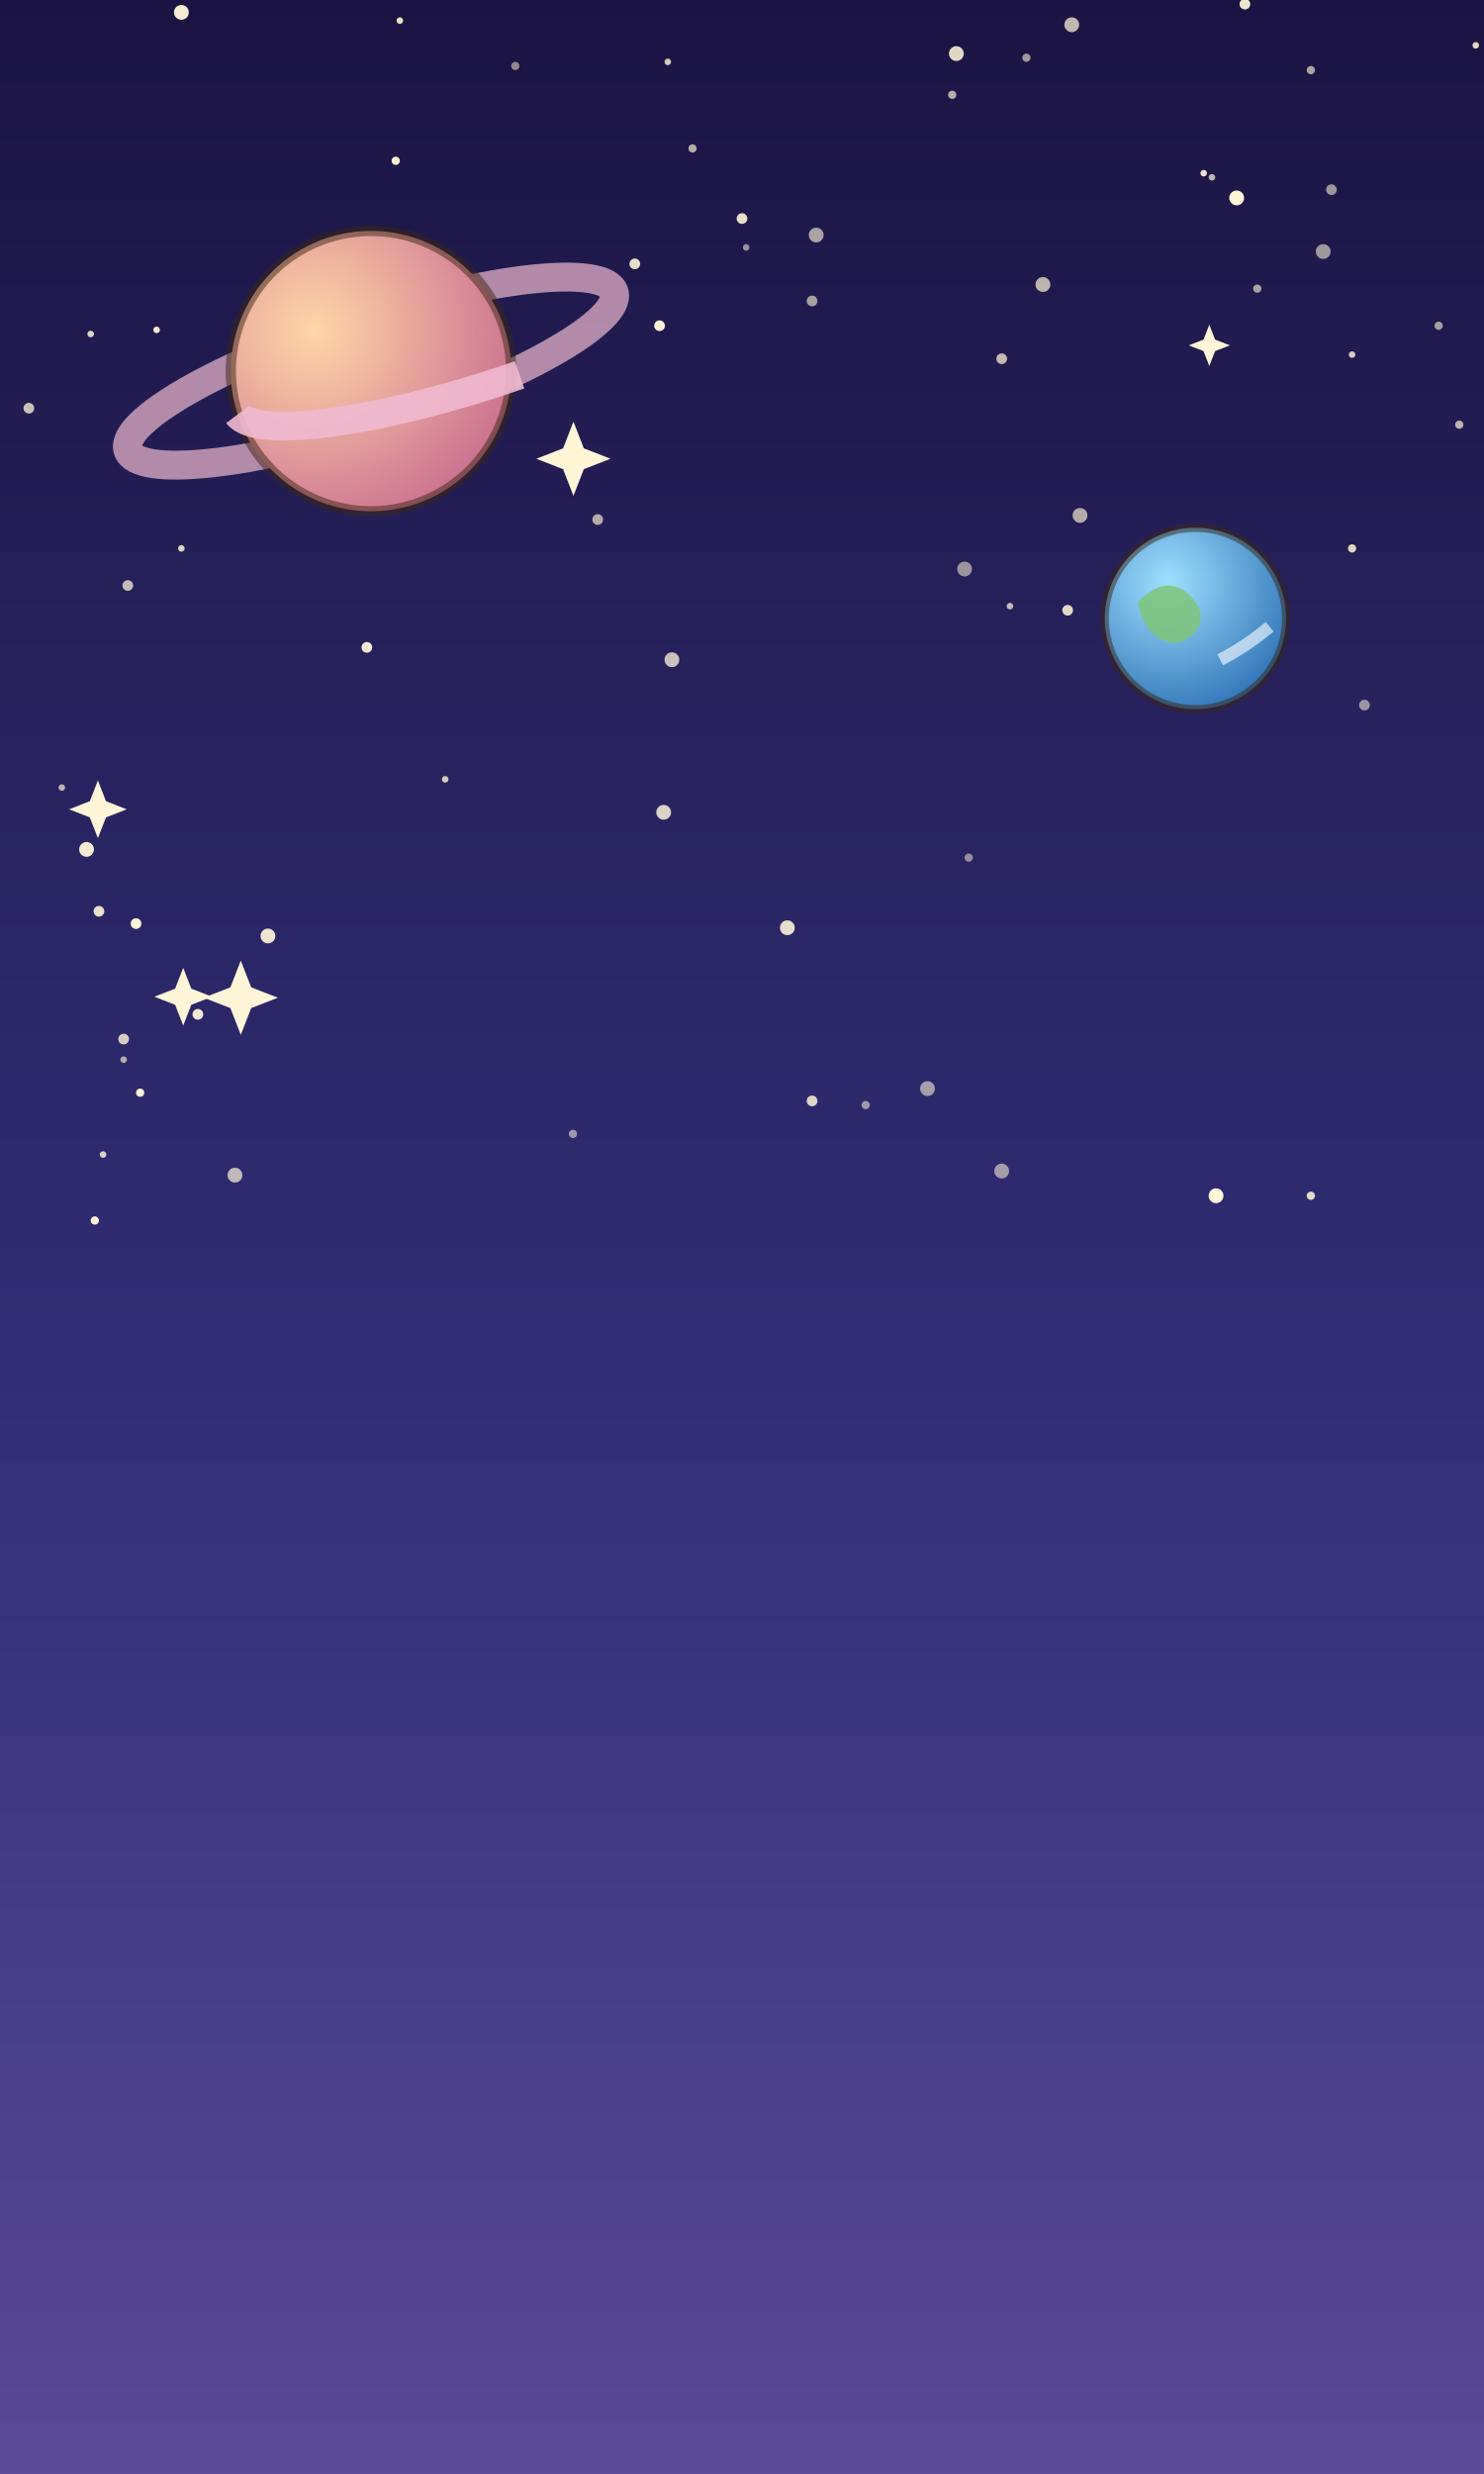
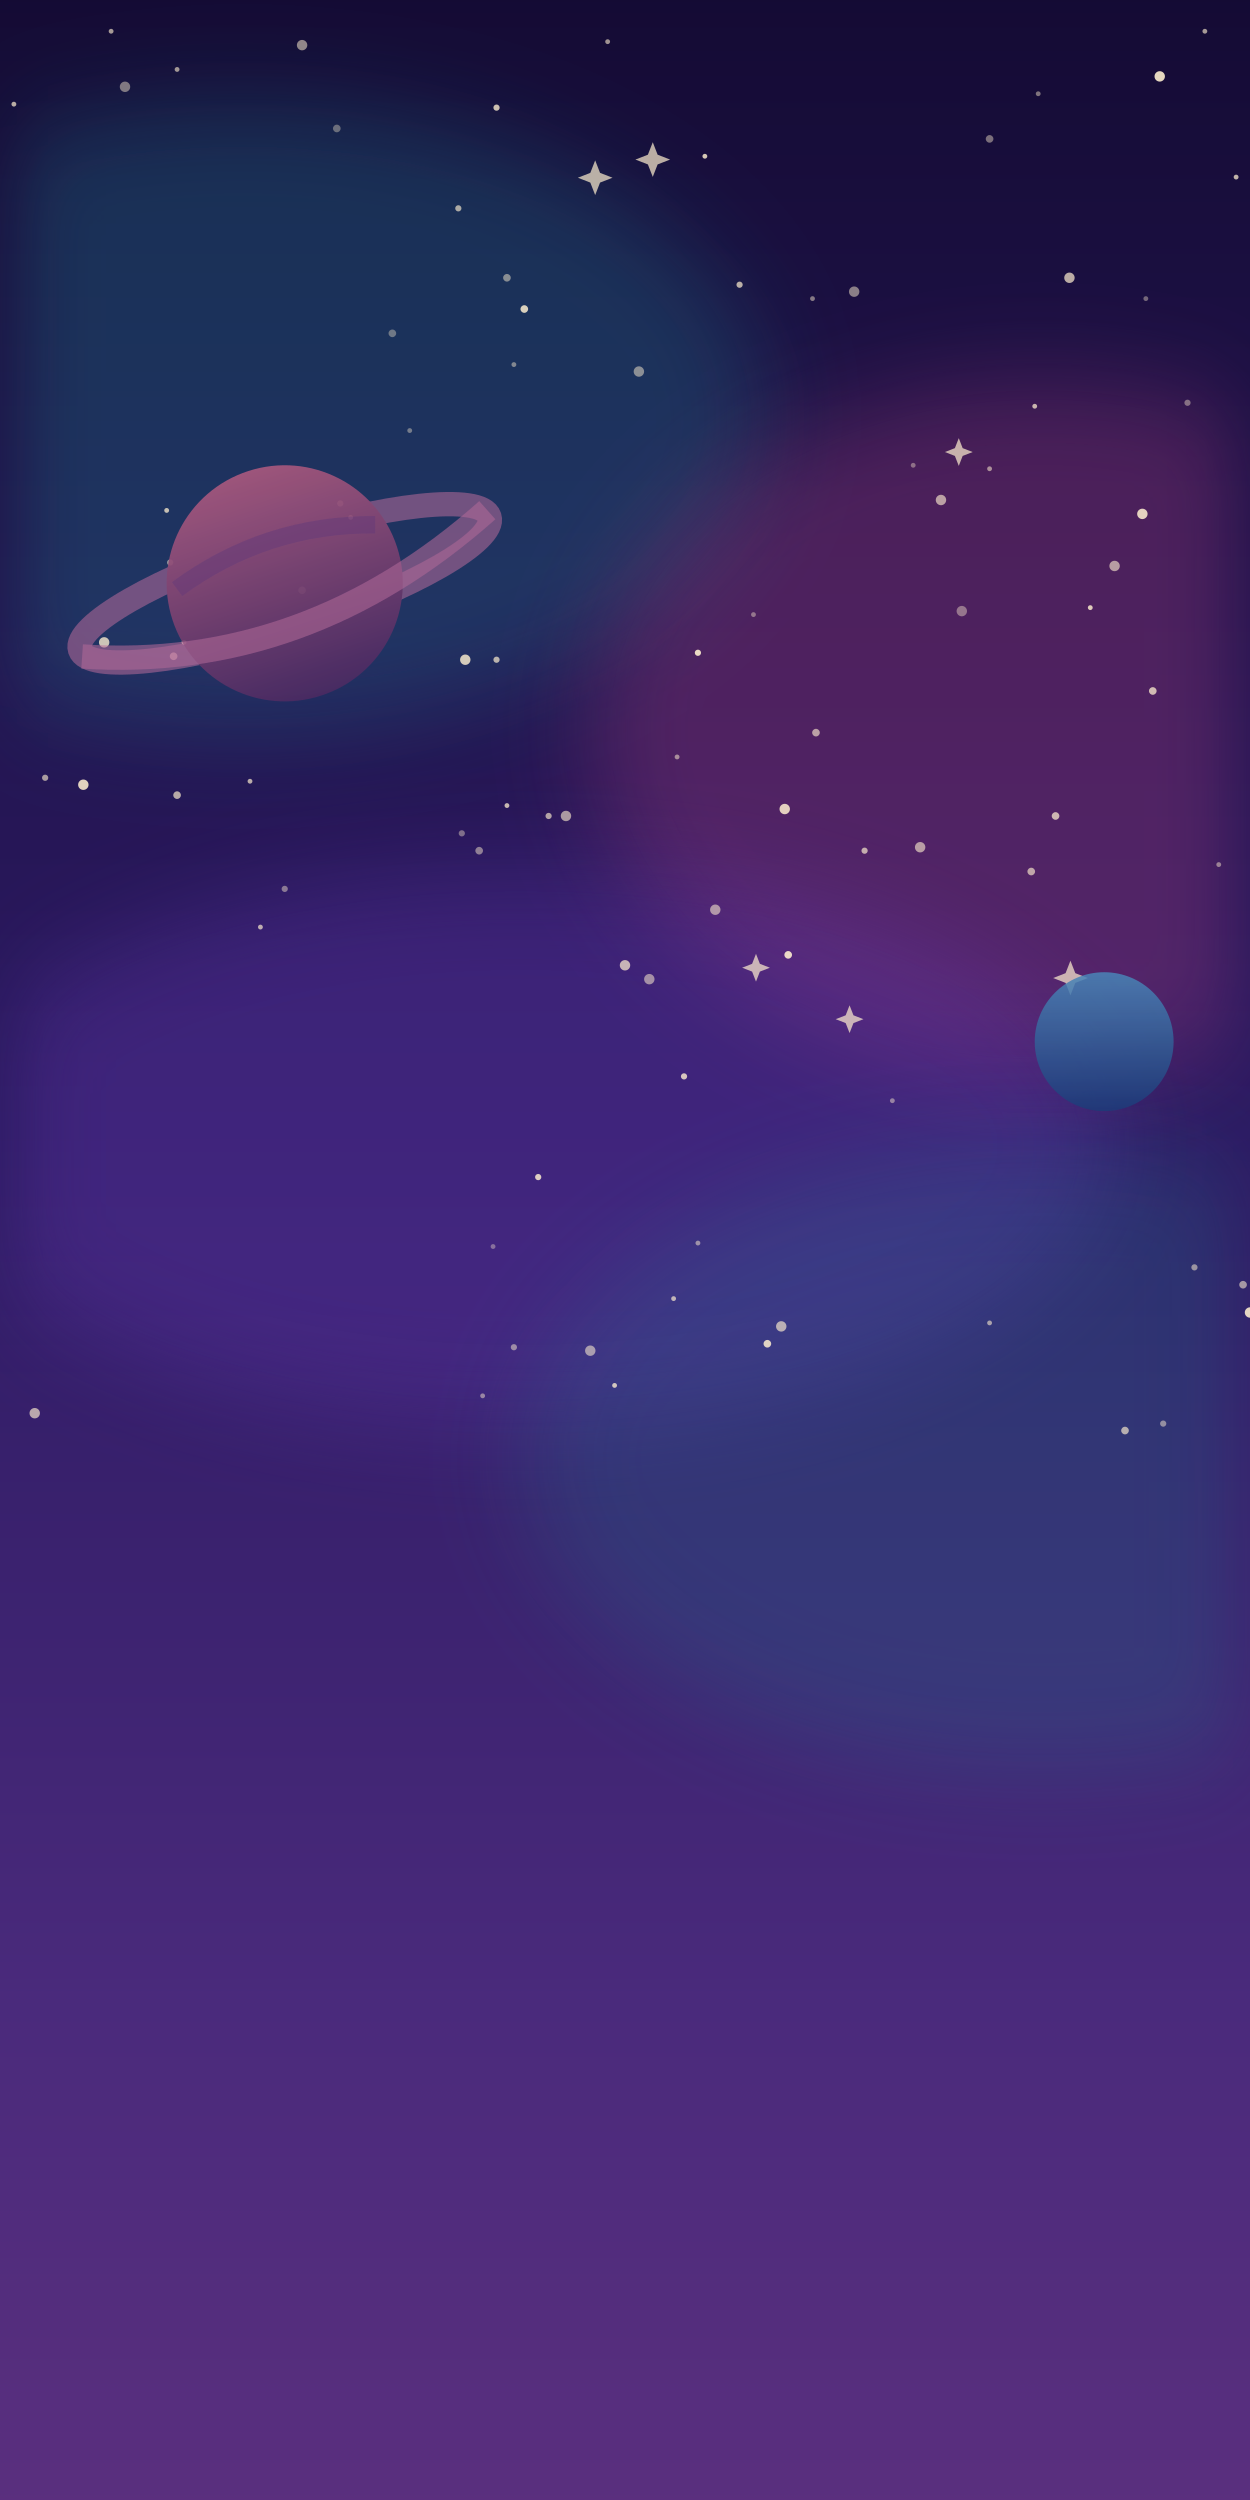
- <svg xmlns="http://www.w3.org/2000/svg" viewBox="0 0 360 600" width="360" height="600">
+ <svg xmlns="http://www.w3.org/2000/svg" viewBox="0 0 360 720" width="360" height="720">
  <defs>
-     <linearGradient id="sky" x1="0" y1="0" x2="0" y2="1">
-       <stop offset="0" stop-color="#1b1442" />
-       <stop offset=".6" stop-color="#34307a" />
-       <stop offset="1" stop-color="#5b4a96" />
+     <linearGradient id="l8" x1="0" y1="0" x2="0" y2="1">
+       <stop offset="0" stop-color="#140b34" />
+       <stop offset="0.45" stop-color="#2c1a62" />
+       <stop offset="0.8" stop-color="#4a2a7c" />
+       <stop offset="1" stop-color="#5a2f7e" />
    </linearGradient>
-     <radialGradient id="pl" cx=".35" cy=".3" r=".8">
-       <stop offset="0" stop-color="#ffd7a8" />
-       <stop offset="1" stop-color="#c96a8e" />
-     </radialGradient>
-     <radialGradient id="ea" cx=".35" cy=".3" r=".8">
-       <stop offset="0" stop-color="#9ee0ff" />
-       <stop offset="1" stop-color="#2a6fb5" />
-     </radialGradient>
-     <linearGradient id="moon" x1="0" y1="0" x2="0" y2="1">
-       <stop offset="0" stop-color="#a08ccf" />
-       <stop offset=".45" stop-color="#7a66ab" />
-       <stop offset="1" stop-color="#43347a" />
+     <linearGradient id="l9" x1="0" y1="0" x2="0" y2="1">
+       <stop offset="0" stop-color="#a8587e" />
+       <stop offset="1" stop-color="#4a2a62" />
    </linearGradient>
-     <linearGradient id="dome" x1="0" y1="0" x2="1" y2="1">
-       <stop offset="0" stop-color="#f1ecfa" />
-       <stop offset="1" stop-color="#9d92c4" />
+     <linearGradient id="l10" x1="0" y1="0" x2="0" y2="1">
+       <stop offset="0" stop-color="#4a86b8" />
+       <stop offset="1" stop-color="#1c3a78" />
    </linearGradient>
-     <filter id="wob" x="-5%" y="-5%" width="110%" height="110%">
-       <feTurbulence type="fractalNoise" baseFrequency=".035" numOctaves="2" seed="4" result="n" />
-       <feDisplacementMap in="SourceGraphic" in2="n" scale="3.2" />
+     <linearGradient id="l11" x1="0" y1="0" x2="0" y2="1">
+       <stop offset="0" stop-color="#8c7cc4" />
+       <stop offset="1" stop-color="#4e3e86" />
+     </linearGradient>
+     <filter id="bl6" x="-50%" y="-50%" width="200%" height="200%">
+       <feGaussianBlur stdDeviation="6" />
+     </filter>
+     <filter id="bl14" x="-50%" y="-50%" width="200%" height="200%">
+       <feGaussianBlur stdDeviation="14" />
+     </filter>
+     <filter id="bl3" x="-30%" y="-30%" width="160%" height="160%">
+       <feGaussianBlur stdDeviation="3" />
    </filter>
  </defs>
-   <rect width="360" height="600" fill="url(#sky)" />
-   <circle cx="318" cy="17" r="1" fill="#fff6d8" opacity="0.64" />
-   <circle cx="278" cy="152" r="0.8" fill="#fff6d8" opacity="0.88" />
-   <circle cx="328" cy="133" r="1" fill="#fff6d8" opacity="0.85" />
-   <circle cx="163" cy="160" r="1.8" fill="#fff6d8" opacity="0.75" />
-   <circle cx="89" cy="157" r="1.3" fill="#fff6d8" opacity="0.96" />
-   <circle cx="321" cy="61" r="1.8" fill="#fff6d8" opacity="0.57" />
-   <circle cx="44" cy="133" r="0.8" fill="#fff6d8" opacity="0.84" />
-   <circle cx="154" cy="64" r="1.3" fill="#fff6d8" opacity="0.89" />
-   <circle cx="323" cy="46" r="1.3" fill="#fff6d8" opacity="0.57" />
-   <circle cx="318" cy="290" r="1" fill="#fff6d8" opacity="0.87" />
-   <circle cx="34" cy="265" r="1" fill="#fff6d8" opacity="0.99" />
-   <circle cx="300" cy="48" r="1.8" fill="#fff6d8" opacity="1.00" />
-   <circle cx="145" cy="126" r="1.3" fill="#fff6d8" opacity="0.66" />
-   <circle cx="260" cy="6" r="1.8" fill="#fff6d8" opacity="0.72" />
-   <circle cx="7" cy="99" r="1.3" fill="#fff6d8" opacity="0.76" />
-   <circle cx="23" cy="296" r="1" fill="#fff6d8" opacity="0.99" />
-   <circle cx="38" cy="80" r="0.8" fill="#fff6d8" opacity="0.95" />
-   <circle cx="65" cy="227" r="1.8" fill="#fff6d8" opacity="0.92" />
-   <circle cx="243" cy="284" r="1.8" fill="#fff6d8" opacity="0.57" />
-   <circle cx="331" cy="171" r="1.3" fill="#fff6d8" opacity="0.54" />
-   <circle cx="21" cy="206" r="1.8" fill="#fff6d8" opacity="0.95" />
-   <circle cx="97" cy="5" r="0.8" fill="#fff6d8" opacity="0.90" />
-   <circle cx="30" cy="257" r="0.8" fill="#fff6d8" opacity="0.63" />
-   <circle cx="44" cy="3" r="1.8" fill="#fff6d8" opacity="0.96" />
-   <circle cx="96" cy="39" r="1" fill="#fff6d8" opacity="0.97" />
-   <circle cx="349" cy="79" r="1" fill="#fff6d8" opacity="0.60" />
-   <circle cx="112" cy="92" r="1" fill="#fff6d8" opacity="0.64" />
-   <circle cx="180" cy="53" r="1.3" fill="#fff6d8" opacity="0.90" />
-   <circle cx="358" cy="11" r="0.8" fill="#fff6d8" opacity="0.87" />
-   <circle cx="198" cy="57" r="1.8" fill="#fff6d8" opacity="0.62" />
-   <circle cx="161" cy="197" r="1.8" fill="#fff6d8" opacity="0.83" />
-   <circle cx="197" cy="267" r="1.3" fill="#fff6d8" opacity="0.84" />
-   <circle cx="354" cy="103" r="1" fill="#fff6d8" opacity="0.70" />
-   <circle cx="125" cy="16" r="1" fill="#fff6d8" opacity="0.51" />
-   <circle cx="225" cy="264" r="1.8" fill="#fff6d8" opacity="0.58" />
-   <circle cx="30" cy="252" r="1.3" fill="#fff6d8" opacity="0.80" />
-   <circle cx="249" cy="14" r="1" fill="#fff6d8" opacity="0.58" />
-   <circle cx="160" cy="79" r="1.3" fill="#fff6d8" opacity="0.99" />
-   <circle cx="197" cy="73" r="1.3" fill="#fff6d8" opacity="0.61" />
-   <circle cx="66" cy="101" r="0.8" fill="#fff6d8" opacity="0.74" />
-   <circle cx="181" cy="60" r="0.8" fill="#fff6d8" opacity="0.55" />
-   <circle cx="294" cy="43" r="0.8" fill="#fff6d8" opacity="0.70" />
-   <circle cx="108" cy="189" r="0.8" fill="#fff6d8" opacity="0.79" />
-   <circle cx="191" cy="225" r="1.8" fill="#fff6d8" opacity="0.88" />
-   <circle cx="259" cy="148" r="1.3" fill="#fff6d8" opacity="0.86" />
-   <circle cx="232" cy="13" r="1.8" fill="#fff6d8" opacity="0.87" />
-   <circle cx="292" cy="42" r="0.8" fill="#fff6d8" opacity="0.91" />
-   <circle cx="210" cy="268" r="1" fill="#fff6d8" opacity="0.54" />
-   <circle cx="15" cy="191" r="0.8" fill="#fff6d8" opacity="0.69" />
-   <circle cx="162" cy="15" r="0.8" fill="#fff6d8" opacity="0.81" />
-   <circle cx="245" cy="147" r="0.8" fill="#fff6d8" opacity="0.73" />
-   <circle cx="25" cy="280" r="0.8" fill="#fff6d8" opacity="0.83" />
-   <circle cx="24" cy="221" r="1.3" fill="#fff6d8" opacity="0.90" />
-   <circle cx="305" cy="70" r="1" fill="#fff6d8" opacity="0.62" />
-   <circle cx="234" cy="138" r="1.8" fill="#fff6d8" opacity="0.54" />
-   <circle cx="328" cy="86" r="0.8" fill="#fff6d8" opacity="0.81" />
-   <circle cx="231" cy="23" r="1" fill="#fff6d8" opacity="0.67" />
-   <circle cx="235" cy="208" r="1" fill="#fff6d8" opacity="0.51" />
-   <circle cx="22" cy="81" r="0.8" fill="#fff6d8" opacity="0.85" />
-   <circle cx="243" cy="87" r="1.3" fill="#fff6d8" opacity="0.73" />
-   <circle cx="168" cy="36" r="1" fill="#fff6d8" opacity="0.66" />
-   <circle cx="31" cy="142" r="1.3" fill="#fff6d8" opacity="0.73" />
-   <circle cx="295" cy="290" r="1.8" fill="#fff6d8" opacity="1.00" />
-   <circle cx="139" cy="275" r="1" fill="#fff6d8" opacity="0.54" />
-   <circle cx="33" cy="224" r="1.3" fill="#fff6d8" opacity="0.98" />
-   <circle cx="48" cy="246" r="1.3" fill="#fff6d8" opacity="0.94" />
-   <circle cx="253" cy="69" r="1.8" fill="#fff6d8" opacity="0.70" />
-   <circle cx="57" cy="285" r="1.8" fill="#fff6d8" opacity="0.70" />
-   <circle cx="262" cy="125" r="1.8" fill="#fff6d8" opacity="0.66" />
-   <circle cx="302" cy="1" r="1.3" fill="#fff6d8" opacity="0.92" />
-   <path d="M58.413,232.968 L60.933,239.448 L67.413,241.968 L60.933,244.488 L58.413,250.968 L55.893,244.488 L49.413,241.968 L55.893,239.448Z" fill="#fff6d8" />
-   <path d="M23.751,189.277 L25.711,194.317 L30.751,196.277 L25.711,198.237 L23.751,203.277 L21.791,198.237 L16.751,196.277 L21.791,194.317Z" fill="#fff6d8" />
-   <path d="M139.111,102.26 L141.631,108.74 L148.111,111.26 L141.631,113.78 L139.111,120.26 L136.591,113.78 L130.111,111.26 L136.591,108.74Z" fill="#fff6d8" />
-   <path d="M44.448,234.727 L46.408,239.767 L51.448,241.727 L46.408,243.687 L44.448,248.727 L42.488,243.687 L37.448,241.727 L42.488,239.767Z" fill="#fff6d8" />
-   <path d="M293.362,78.756 L294.762,82.356 L298.362,83.756 L294.762,85.156 L293.362,88.756 L291.962,85.156 L288.362,83.756 L291.962,82.356Z" fill="#fff6d8" />
-   <g transform="rotate(-18 90 90)">
-     <ellipse cx="90" cy="90" rx="62" ry="13" fill="none" stroke="#f0b9d0" stroke-width="7" opacity=".7" />
-     <circle cx="90" cy="90" r="34" fill="url(#pl)" stroke="#3a2610" stroke-opacity=".5" stroke-width="2.5" />
-     <path d="M56,90 a62,13 0 0 0 68,12" fill="none" stroke="#f0b9d0" stroke-width="7" opacity=".9" />
+   <rect width="360" height="720" fill="url(#l8)" />
+   <ellipse cx="70" cy="120" rx="150" ry="90" fill="#1f8a9a" opacity="0.28" filter="url(#bl14)" />
+   <ellipse cx="300" cy="210" rx="130" ry="100" fill="#c0448a" opacity="0.28" filter="url(#bl14)" />
+   <ellipse cx="150" cy="330" rx="170" ry="80" fill="#6a3ab8" opacity="0.3" filter="url(#bl14)" />
+   <ellipse cx="300" cy="420" rx="150" ry="90" fill="#1f8a9a" opacity="0.2" filter="url(#bl14)" />
+   <circle cx="163" cy="235" r="1.5" fill="#fff0d0" opacity="0.60" />
+   <circle cx="308" cy="80" r="1.5" fill="#fff0d0" opacity="0.70" />
+   <circle cx="285" cy="40" r="1.1" fill="#fff0d0" opacity="0.43" />
+   <circle cx="194" cy="374" r="0.7" fill="#fff0d0" opacity="0.68" />
+   <circle cx="143" cy="190" r="0.9" fill="#fff0d0" opacity="0.69" />
+   <circle cx="299" cy="27" r="0.7" fill="#fff0d0" opacity="0.45" />
+   <circle cx="87" cy="13" r="1.5" fill="#fff0d0" opacity="0.53" />
+   <circle cx="213" cy="82" r="0.9" fill="#fff0d0" opacity="0.70" />
+   <circle cx="180" cy="278" r="1.5" fill="#fff0d0" opacity="0.71" />
+   <circle cx="146" cy="232" r="0.7" fill="#fff0d0" opacity="0.74" />
+   <circle cx="113" cy="96" r="1.1" fill="#fff0d0" opacity="0.37" />
+   <circle cx="203" cy="45" r="0.7" fill="#fff0d0" opacity="0.82" />
+   <circle cx="139" cy="402" r="0.7" fill="#fff0d0" opacity="0.47" />
+   <circle cx="334" cy="22" r="1.5" fill="#fff0d0" opacity="0.89" />
+   <circle cx="143" cy="31" r="0.9" fill="#fff0d0" opacity="0.78" />
+   <circle cx="97" cy="37" r="1.1" fill="#fff0d0" opacity="0.36" />
+   <circle cx="148" cy="388" r="0.9" fill="#fff0d0" opacity="0.49" />
+   <circle cx="36" cy="25" r="1.5" fill="#fff0d0" opacity="0.45" />
+   <circle cx="201" cy="188" r="0.9" fill="#fff0d0" opacity="0.89" />
+   <circle cx="277" cy="176" r="1.5" fill="#fff0d0" opacity="0.41" />
+   <circle cx="151" cy="89" r="1.1" fill="#fff0d0" opacity="0.83" />
+   <circle cx="351" cy="249" r="0.7" fill="#fff0d0" opacity="0.47" />
+   <circle cx="142" cy="359" r="0.7" fill="#fff0d0" opacity="0.37" />
+   <circle cx="53" cy="185" r="0.7" fill="#fff0d0" opacity="0.77" />
+   <circle cx="118" cy="124" r="0.7" fill="#fff0d0" opacity="0.39" />
+   <circle cx="75" cy="267" r="0.7" fill="#fff0d0" opacity="0.68" />
+   <circle cx="134" cy="190" r="1.5" fill="#fff0d0" opacity="0.81" />
+   <circle cx="49" cy="162" r="0.9" fill="#fff0d0" opacity="0.52" />
+   <circle cx="82" cy="256" r="0.9" fill="#fff0d0" opacity="0.44" />
+   <circle cx="226" cy="233" r="1.5" fill="#fff0d0" opacity="0.84" />
+   <circle cx="217" cy="177" r="0.7" fill="#fff0d0" opacity="0.41" />
+   <circle cx="184" cy="107" r="1.5" fill="#fff0d0" opacity="0.49" />
+   <circle cx="297" cy="251" r="1.1" fill="#fff0d0" opacity="0.64" />
+   <circle cx="335" cy="410" r="0.9" fill="#fff0d0" opacity="0.48" />
+   <circle cx="201" cy="358" r="0.7" fill="#fff0d0" opacity="0.50" />
+   <circle cx="330" cy="86" r="0.7" fill="#fff0d0" opacity="0.39" />
+   <circle cx="148" cy="105" r="0.7" fill="#fff0d0" opacity="0.45" />
+   <circle cx="133" cy="240" r="0.9" fill="#fff0d0" opacity="0.40" />
+   <circle cx="50" cy="189" r="1.1" fill="#fff0d0" opacity="0.71" />
+   <circle cx="249" cy="245" r="0.9" fill="#fff0d0" opacity="0.67" />
+   <circle cx="332" cy="199" r="1.1" fill="#fff0d0" opacity="0.74" />
+   <circle cx="347" cy="9" r="0.7" fill="#fff0d0" opacity="0.62" />
+   <circle cx="263" cy="134" r="0.7" fill="#fff0d0" opacity="0.39" />
+   <circle cx="197" cy="310" r="0.9" fill="#fff0d0" opacity="0.79" />
+   <circle cx="329" cy="148" r="1.5" fill="#fff0d0" opacity="0.85" />
+   <circle cx="314" cy="175" r="0.7" fill="#fff0d0" opacity="0.82" />
+   <circle cx="206" cy="262" r="1.5" fill="#fff0d0" opacity="0.56" />
+   <circle cx="4" cy="30" r="0.7" fill="#fff0d0" opacity="0.70" />
+   <circle cx="358" cy="370" r="1.1" fill="#fff0d0" opacity="0.56" />
+   <circle cx="265" cy="244" r="1.5" fill="#fff0d0" opacity="0.60" />
+   <circle cx="195" cy="218" r="0.7" fill="#fff0d0" opacity="0.52" />
+   <circle cx="32" cy="9" r="0.7" fill="#fff0d0" opacity="0.62" />
+   <circle cx="221" cy="387" r="1.1" fill="#fff0d0" opacity="0.84" />
+   <circle cx="132" cy="60" r="0.9" fill="#fff0d0" opacity="0.64" />
+   <circle cx="271" cy="144" r="1.5" fill="#fff0d0" opacity="0.62" />
+   <circle cx="87" cy="170" r="1.1" fill="#fff0d0" opacity="0.46" />
+   <circle cx="155" cy="339" r="0.9" fill="#fff0d0" opacity="0.83" />
+   <circle cx="138" cy="245" r="1.1" fill="#fff0d0" opacity="0.47" />
+   <circle cx="48" cy="147" r="0.7" fill="#fff0d0" opacity="0.74" />
+   <circle cx="342" cy="116" r="0.9" fill="#fff0d0" opacity="0.41" />
+   <circle cx="170" cy="389" r="1.5" fill="#fff0d0" opacity="0.56" />
+   <circle cx="187" cy="282" r="1.5" fill="#fff0d0" opacity="0.53" />
+   <circle cx="298" cy="117" r="0.7" fill="#fff0d0" opacity="0.72" />
+   <circle cx="101" cy="149" r="0.7" fill="#fff0d0" opacity="0.70" />
+   <circle cx="146" cy="80" r="1.1" fill="#fff0d0" opacity="0.48" />
+   <circle cx="51" cy="20" r="0.7" fill="#fff0d0" opacity="0.60" />
+   <circle cx="227" cy="275" r="1.1" fill="#fff0d0" opacity="0.88" />
+   <circle cx="246" cy="84" r="1.5" fill="#fff0d0" opacity="0.49" />
+   <circle cx="257" cy="317" r="0.7" fill="#fff0d0" opacity="0.45" />
+   <circle cx="98" cy="145" r="0.9" fill="#fff0d0" opacity="0.57" />
+   <circle cx="285" cy="381" r="0.7" fill="#fff0d0" opacity="0.58" />
+   <circle cx="321" cy="163" r="1.5" fill="#fff0d0" opacity="0.60" />
+   <circle cx="225" cy="382" r="1.5" fill="#fff0d0" opacity="0.65" />
+   <circle cx="235" cy="211" r="1.1" fill="#fff0d0" opacity="0.61" />
+   <circle cx="234" cy="86" r="0.7" fill="#fff0d0" opacity="0.47" />
+   <circle cx="324" cy="412" r="1.1" fill="#fff0d0" opacity="0.65" />
+   <circle cx="285" cy="135" r="0.7" fill="#fff0d0" opacity="0.54" />
+   <circle cx="30" cy="185" r="1.5" fill="#fff0d0" opacity="0.77" />
+   <circle cx="175" cy="12" r="0.7" fill="#fff0d0" opacity="0.59" />
+   <circle cx="13" cy="224" r="0.9" fill="#fff0d0" opacity="0.61" />
+   <circle cx="360" cy="378" r="1.5" fill="#fff0d0" opacity="0.87" />
+   <circle cx="177" cy="399" r="0.7" fill="#fff0d0" opacity="0.77" />
+   <circle cx="158" cy="235" r="0.9" fill="#fff0d0" opacity="0.64" />
+   <circle cx="304" cy="235" r="1.1" fill="#fff0d0" opacity="0.72" />
+   <circle cx="344" cy="365" r="0.9" fill="#fff0d0" opacity="0.52" />
+   <circle cx="51" cy="229" r="1.1" fill="#fff0d0" opacity="0.67" />
+   <circle cx="72" cy="225" r="0.7" fill="#fff0d0" opacity="0.68" />
+   <circle cx="10" cy="407" r="1.5" fill="#fff0d0" opacity="0.65" />
+   <circle cx="356" cy="51" r="0.7" fill="#fff0d0" opacity="0.73" />
+   <circle cx="24" cy="226" r="1.5" fill="#fff0d0" opacity="0.86" />
+   <path d="M276.126,126.185 L277.246,129.065 L280.126,130.185 L277.246,131.305 L276.126,134.185 L275.006,131.305 L272.126,130.185 L275.006,129.065Z" fill="#fff0d0" opacity=".7" />
+   <path d="M171.412,46.186 L172.812,49.786 L176.412,51.186 L172.812,52.586 L171.412,56.186 L170.012,52.586 L166.412,51.186 L170.012,49.786Z" fill="#fff0d0" opacity=".7" />
+   <path d="M308.286,276.672 L309.686,280.272 L313.286,281.672 L309.686,283.072 L308.286,286.672 L306.886,283.072 L303.286,281.672 L306.886,280.272Z" fill="#fff0d0" opacity=".7" />
+   <path d="M187.994,40.955 L189.394,44.555 L192.994,45.955 L189.394,47.355 L187.994,50.955 L186.594,47.355 L182.994,45.955 L186.594,44.555Z" fill="#fff0d0" opacity=".7" />
+   <path d="M217.726,274.702 L218.846,277.582 L221.726,278.702 L218.846,279.822 L217.726,282.702 L216.606,279.822 L213.726,278.702 L216.606,277.582Z" fill="#fff0d0" opacity=".7" />
+   <path d="M244.674,289.525 L245.794,292.405 L248.674,293.525 L245.794,294.645 L244.674,297.525 L243.554,294.645 L240.674,293.525 L243.554,292.405Z" fill="#fff0d0" opacity=".7" />
+   <g transform="rotate(-18 82 168)" opacity=".92">
+     <ellipse cx="82" cy="168" rx="62" ry="13" fill="none" stroke="#b86a9a" stroke-width="7" opacity=".6" />
+     <circle cx="82" cy="168" r="34" fill="url(#l9)" />
+     <path d="M52,160 q30,-10 60,0" stroke="#6a3a7a" stroke-width="5" fill="none" opacity=".5" />
+     <path d="M20,170 q60,24 124,-4" fill="none" stroke="#b86a9a" stroke-width="7" opacity=".6" />
  </g>
-   <circle cx="290" cy="150" r="22" fill="url(#ea)" stroke="#3a2610" stroke-opacity=".5" stroke-width="2" />
-   <path d="M276,146 q8,-8 14,0 q4,6 -4,10 q-8,0 -10,-10Z" fill="#7fc67a" opacity=".85" />
-   <path d="M296,160 q6,-3 12,-8" stroke="#fff" opacity=".6" stroke-width="3" fill="none" />
+   <circle cx="318" cy="300" r="20" fill="url(#l10)" opacity=".85" />
</svg>
